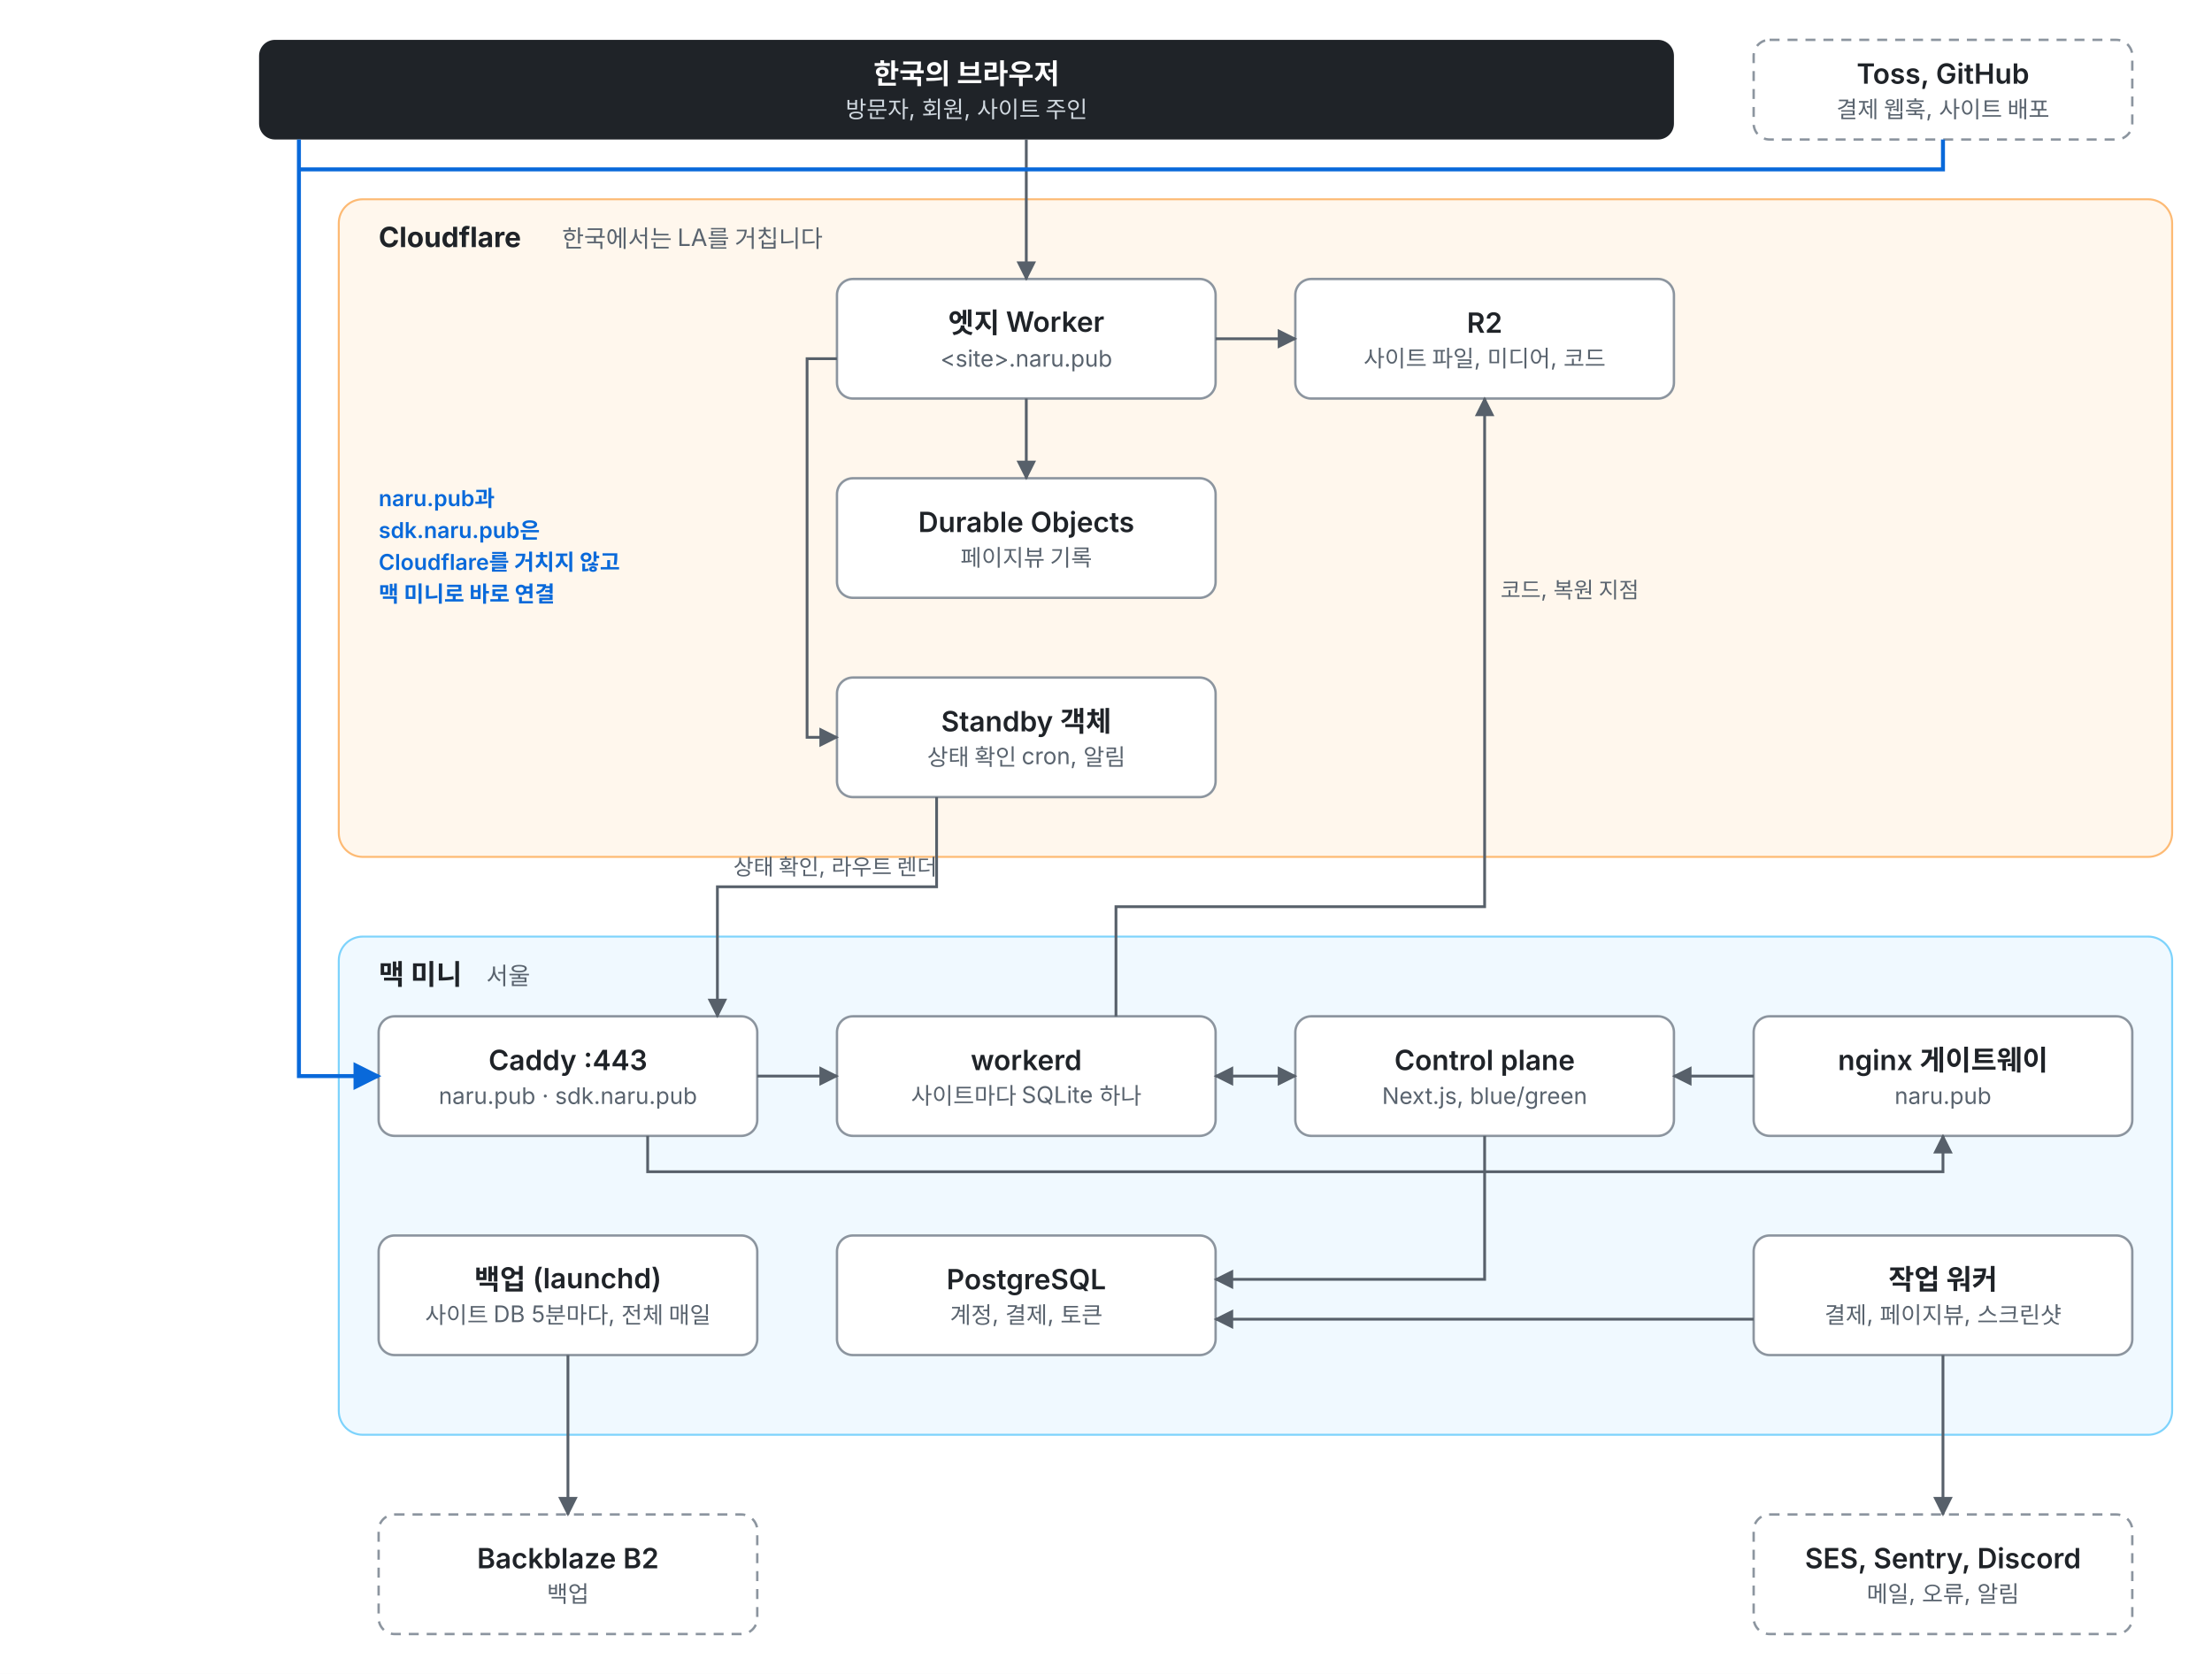
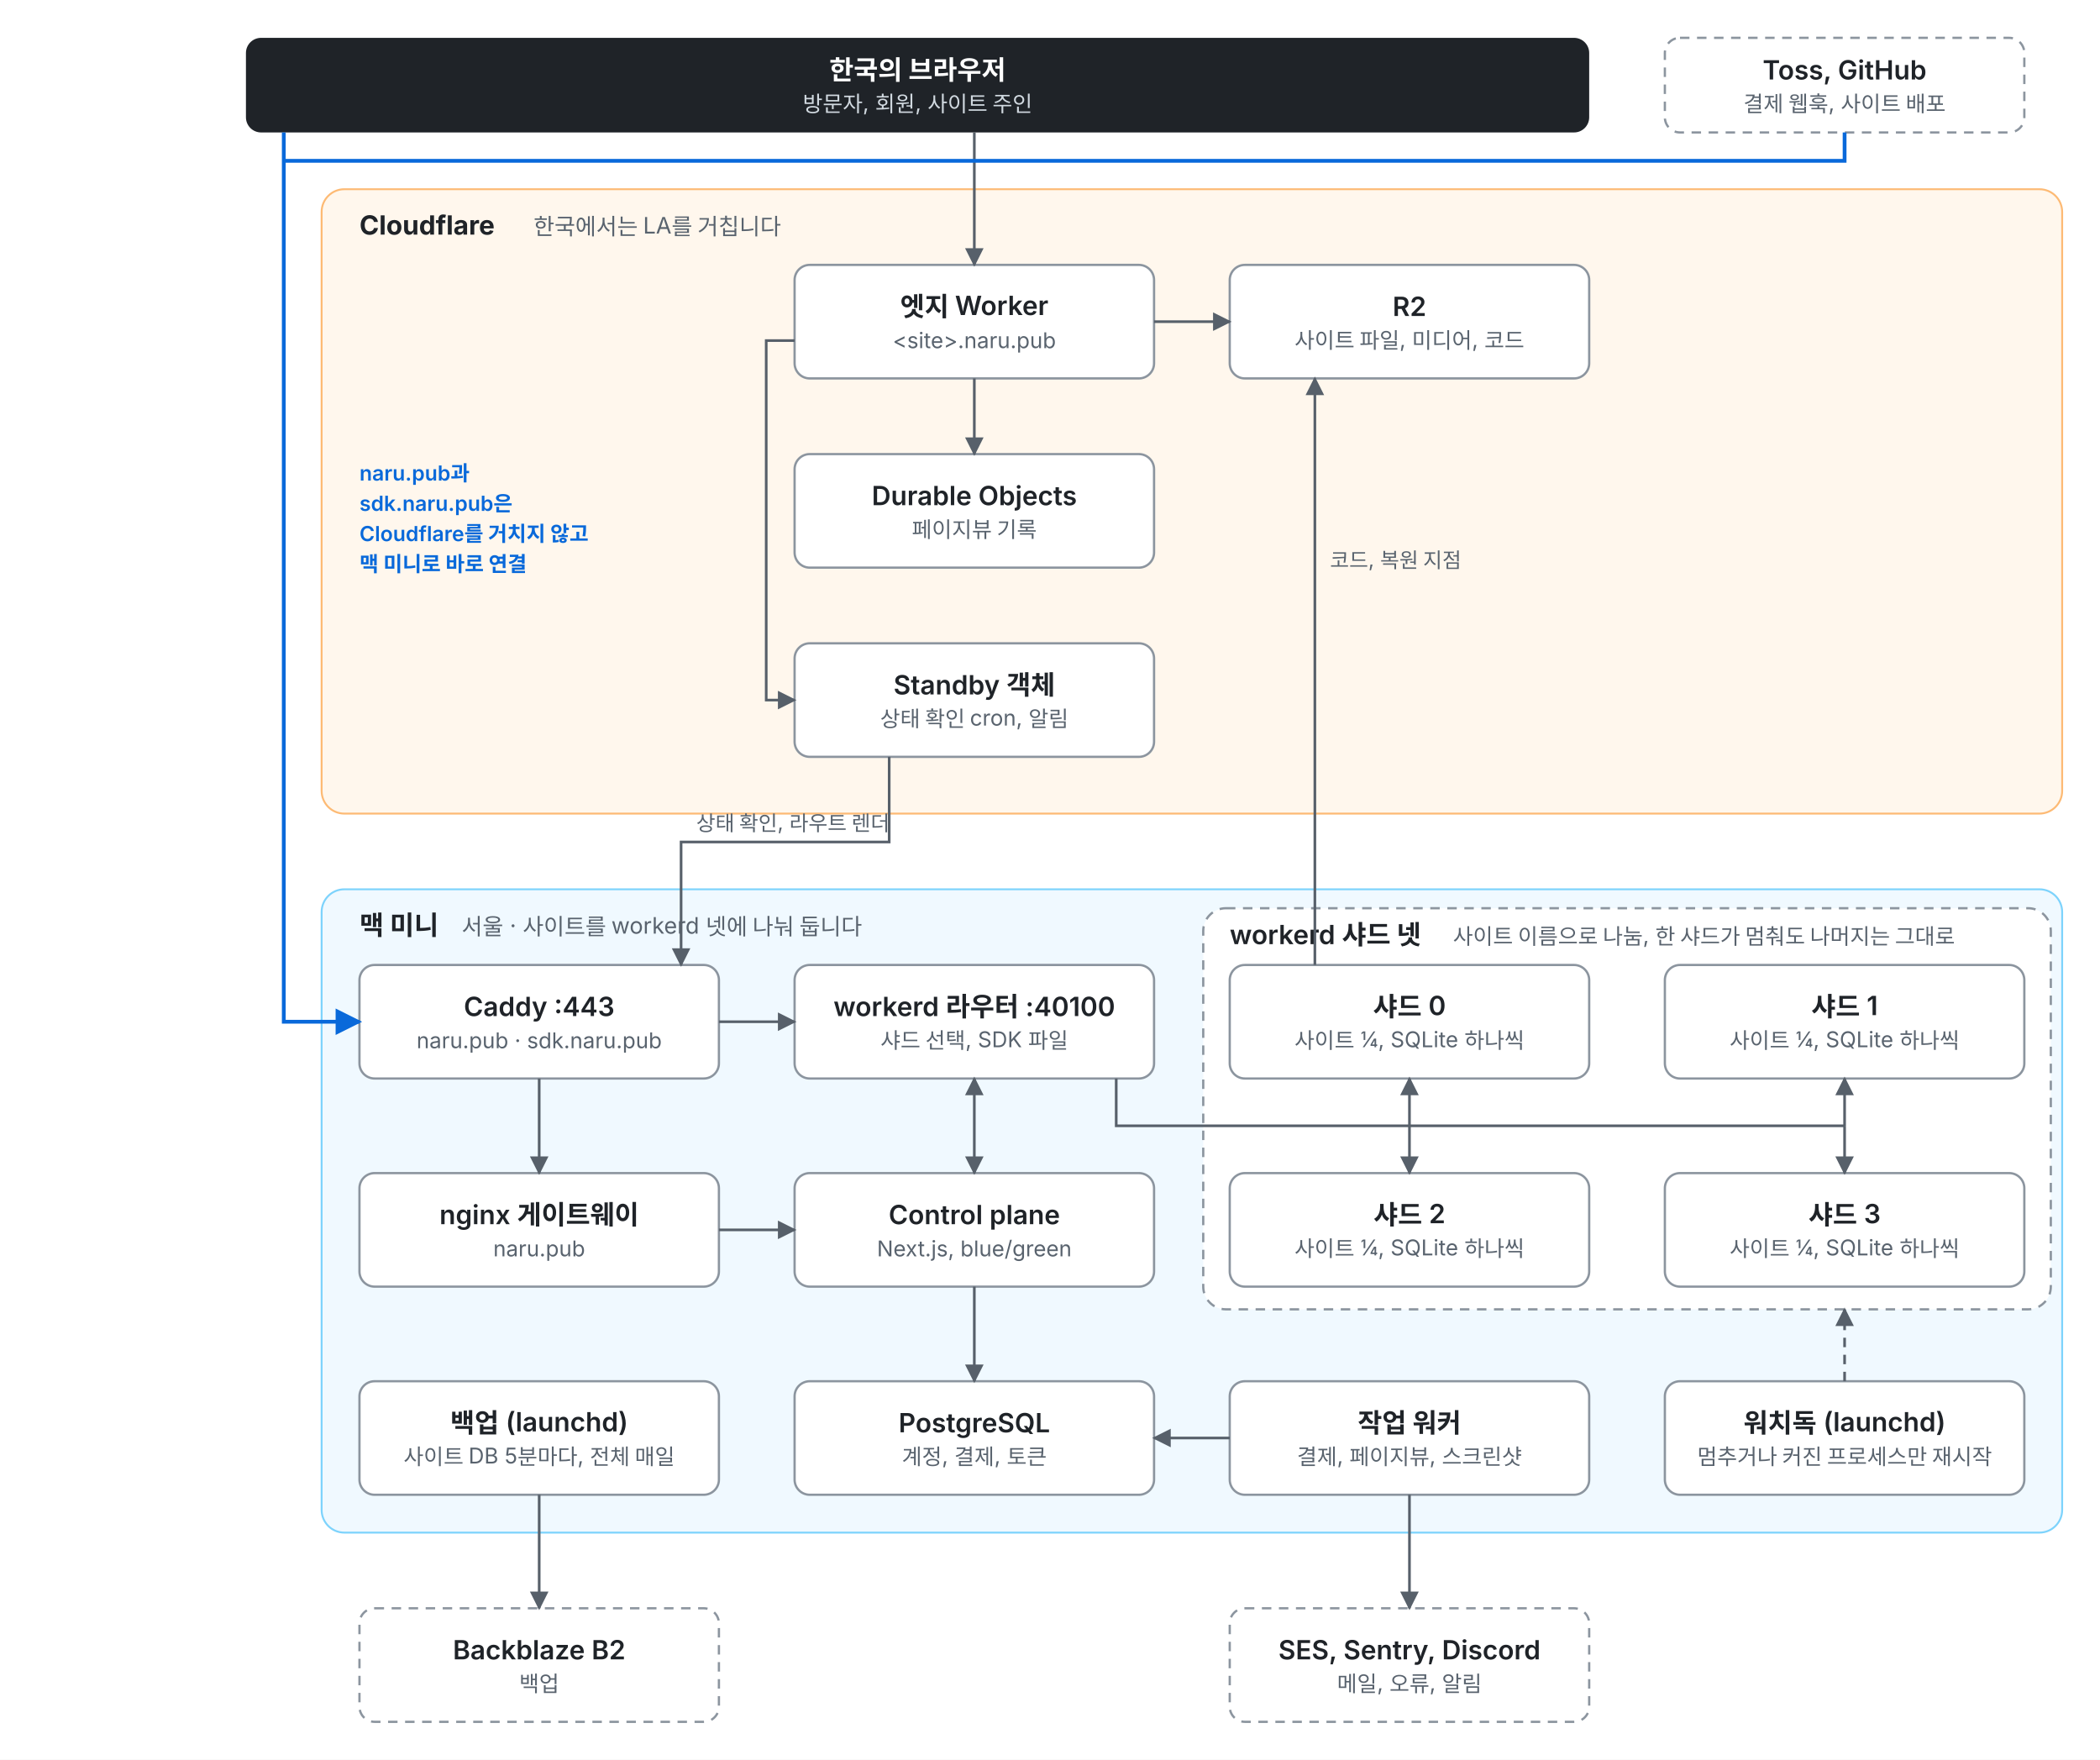
- <svg xmlns="http://www.w3.org/2000/svg" width="1110" height="840" viewBox="0 0 1110 840" role="img" aria-labelledby="title desc">
+ <svg xmlns="http://www.w3.org/2000/svg" width="1110" height="930" viewBox="0 0 1110 930" role="img" aria-labelledby="title desc">
  <style>
    svg { font-family: -apple-system, BlinkMacSystemFont, "Apple SD Gothic Neo", "Noto Sans KR", "Malgun Gothic", "Segoe UI", sans-serif; }
    .bg { fill: #ffffff; }
    .band { fill: #f6f8fa; stroke: #d0d7de; stroke-width: 1; }
    .band-cf { fill: #fff7ed; stroke: #fdba74; }
    .band-mini { fill: #f0f9ff; stroke: #7dd3fc; }
    .band-title { font-size: 14px; font-weight: 700; fill: #1f2328; }
    .band-sub { font-size: 12px; fill: #59636e; }
    .box { fill: #ffffff; stroke: #8c959f; stroke-width: 1.2; }
    .box-ext { fill: #ffffff; stroke: #8c959f; stroke-width: 1.2; stroke-dasharray: 5 4; }
    .box-user { fill: #1f2328; stroke: none; }
    .title { font-size: 14px; font-weight: 600; fill: #1f2328; }
    .sub { font-size: 11.5px; fill: #59636e; }
    .user-title { font-size: 14px; font-weight: 600; fill: #ffffff; }
    .user-sub { font-size: 11.5px; fill: #d1d9e0; }
    .line { fill: none; stroke: #57606a; stroke-width: 1.4; }
    .line-direct { fill: none; stroke: #0969da; stroke-width: 2; }
    .dash { stroke-dasharray: 5 4; }
    .label { font-size: 11px; fill: #59636e; }
    .label-direct { font-size: 11px; font-weight: 600; fill: #0969da; }
    .head { fill: #57606a; }
    .head-direct { fill: #0969da; }
    .life { stroke: #d0d7de; stroke-width: 1.2; stroke-dasharray: 4 4; }
    .msg { font-size: 12px; fill: #1f2328; }
    @media (prefers-color-scheme: dark) {
      .bg { fill: #0d1117; }
      .band { fill: #161b22; stroke: #30363d; }
      .band-cf { fill: #241a10; stroke: #9a5b1f; }
      .band-mini { fill: #0f1d2b; stroke: #1f6f9f; }
      .band-title, .title, .msg { fill: #e6edf3; }
      .band-sub, .sub, .label { fill: #9198a1; }
      .box, .box-ext { fill: #0d1117; stroke: #6e7681; }
      .box-user { fill: #e6edf3; }
      .user-title { fill: #0d1117; }
      .user-sub { fill: #3d444d; }
      .line { stroke: #9198a1; }
      .head { fill: #9198a1; }
      .line-direct { stroke: #4493f8; }
      .head-direct, .label-direct { fill: #4493f8; }
      .life { stroke: #30363d; }
    }
  </style>
  <defs>
    <marker id="a" viewBox="0 0 10 10" refX="9" refY="5" markerWidth="7" markerHeight="7" orient="auto-start-reverse">
      <path d="M0,0 L10,5 L0,10 z" class="head" />
    </marker>
    <marker id="d" viewBox="0 0 10 10" refX="9" refY="5" markerWidth="7" markerHeight="7" orient="auto-start-reverse">
      <path d="M0,0 L10,5 L0,10 z" class="head-direct" />
    </marker>
  </defs>
-   <rect width="1110" height="840" class="bg" />
+   <rect width="1110" height="930" class="bg" />
  <rect x="170" y="100" width="920" height="330" rx="12" class="band band-cf" />
  <text x="190" y="124" class="band-title" text-anchor="start">Cloudflare</text>
  <text x="282" y="124" class="band-sub" text-anchor="start">한국에서는 LA를 거칩니다</text>
-   <rect x="170" y="470" width="920" height="250" rx="12" class="band band-mini" />
+   <rect x="170" y="470" width="920" height="340" rx="12" class="band band-mini" />
  <text x="190" y="494" class="band-title" text-anchor="start">맥 미니</text>
-   <text x="244" y="494" class="band-sub" text-anchor="start">서울</text>
+   <text x="244" y="494" class="band-sub" text-anchor="start">서울 · 사이트를 workerd 넷에 나눠 둡니다</text>
  <rect x="130" y="20" width="710" height="50" rx="8" class="box-user" />
  <text x="485.0" y="42.0" class="user-title" text-anchor="middle">한국의 브라우저</text>
  <text x="485.0" y="59.0" class="user-sub" text-anchor="middle">방문자, 회원, 사이트 주인</text>
  <rect x="880" y="20" width="190" height="50" rx="8" class="box-ext" />
  <text x="975.0" y="42.0" class="title" text-anchor="middle">Toss, GitHub</text>
  <text x="975.0" y="59.0" class="sub" text-anchor="middle">결제 웹훅, 사이트 배포</text>
  <rect x="420" y="140" width="190" height="60" rx="8" class="box" />
  <text x="515.0" y="167.0" class="title" text-anchor="middle">엣지 Worker</text>
  <text x="515.0" y="184.0" class="sub" text-anchor="middle">&lt;site&gt;.naru.pub</text>
  <rect x="650" y="140" width="190" height="60" rx="8" class="box" />
  <text x="745.0" y="167.0" class="title" text-anchor="middle">R2</text>
  <text x="745.0" y="184.0" class="sub" text-anchor="middle">사이트 파일, 미디어, 코드</text>
  <rect x="420" y="240" width="190" height="60" rx="8" class="box" />
  <text x="515.0" y="267.0" class="title" text-anchor="middle">Durable Objects</text>
  <text x="515.0" y="284.0" class="sub" text-anchor="middle">페이지뷰 기록</text>
  <rect x="420" y="340" width="190" height="60" rx="8" class="box" />
  <text x="515.0" y="367.0" class="title" text-anchor="middle">Standby 객체</text>
  <text x="515.0" y="384.0" class="sub" text-anchor="middle">상태 확인 cron, 알림</text>
  <text x="190" y="254" class="label-direct" text-anchor="start">naru.pub과</text>
  <text x="190" y="270" class="label-direct" text-anchor="start">sdk.naru.pub은</text>
  <text x="190" y="286" class="label-direct" text-anchor="start">Cloudflare를 거치지 않고</text>
  <text x="190" y="302" class="label-direct" text-anchor="start">맥 미니로 바로 연결</text>
  <rect x="190" y="510" width="190" height="60" rx="8" class="box" />
  <text x="285.0" y="537.0" class="title" text-anchor="middle">Caddy :443</text>
  <text x="285.0" y="554.0" class="sub" text-anchor="middle">naru.pub · sdk.naru.pub</text>
  <rect x="420" y="510" width="190" height="60" rx="8" class="box" />
-   <text x="515.0" y="537.0" class="title" text-anchor="middle">workerd</text>
-   <text x="515.0" y="554.0" class="sub" text-anchor="middle">사이트마다 SQLite 하나</text>
-   <rect x="650" y="510" width="190" height="60" rx="8" class="box" />
-   <text x="745.0" y="537.0" class="title" text-anchor="middle">Control plane</text>
-   <text x="745.0" y="554.0" class="sub" text-anchor="middle">Next.js, blue/green</text>
-   <rect x="880" y="510" width="190" height="60" rx="8" class="box" />
-   <text x="975.0" y="537.0" class="title" text-anchor="middle">nginx 게이트웨이</text>
-   <text x="975.0" y="554.0" class="sub" text-anchor="middle">naru.pub</text>
+   <text x="515.0" y="537.0" class="title" text-anchor="middle">workerd 라우터 :40100</text>
+   <text x="515.0" y="554.0" class="sub" text-anchor="middle">샤드 선택, SDK 파일</text>
  <rect x="190" y="620" width="190" height="60" rx="8" class="box" />
-   <text x="285.0" y="647.0" class="title" text-anchor="middle">백업 (launchd)</text>
-   <text x="285.0" y="664.0" class="sub" text-anchor="middle">사이트 DB 5분마다, 전체 매일</text>
+   <text x="285.0" y="647.0" class="title" text-anchor="middle">nginx 게이트웨이</text>
+   <text x="285.0" y="664.0" class="sub" text-anchor="middle">naru.pub</text>
  <rect x="420" y="620" width="190" height="60" rx="8" class="box" />
-   <text x="515.0" y="647.0" class="title" text-anchor="middle">PostgreSQL</text>
-   <text x="515.0" y="664.0" class="sub" text-anchor="middle">계정, 결제, 토큰</text>
-   <rect x="880" y="620" width="190" height="60" rx="8" class="box" />
-   <text x="975.0" y="647.0" class="title" text-anchor="middle">작업 워커</text>
-   <text x="975.0" y="664.0" class="sub" text-anchor="middle">결제, 페이지뷰, 스크린샷</text>
-   <rect x="190" y="760" width="190" height="60" rx="8" class="box-ext" />
-   <text x="285.0" y="787.0" class="title" text-anchor="middle">Backblaze B2</text>
-   <text x="285.0" y="804.0" class="sub" text-anchor="middle">백업</text>
-   <rect x="880" y="760" width="190" height="60" rx="8" class="box-ext" />
-   <text x="975.0" y="787.0" class="title" text-anchor="middle">SES, Sentry, Discord</text>
-   <text x="975.0" y="804.0" class="sub" text-anchor="middle">메일, 오류, 알림</text>
+   <text x="515.0" y="647.0" class="title" text-anchor="middle">Control plane</text>
+   <text x="515.0" y="664.0" class="sub" text-anchor="middle">Next.js, blue/green</text>
+   <rect x="190" y="730" width="190" height="60" rx="8" class="box" />
+   <text x="285.0" y="757.0" class="title" text-anchor="middle">백업 (launchd)</text>
+   <text x="285.0" y="774.0" class="sub" text-anchor="middle">사이트 DB 5분마다, 전체 매일</text>
+   <rect x="420" y="730" width="190" height="60" rx="8" class="box" />
+   <text x="515.0" y="757.0" class="title" text-anchor="middle">PostgreSQL</text>
+   <text x="515.0" y="774.0" class="sub" text-anchor="middle">계정, 결제, 토큰</text>
+   <rect x="650" y="730" width="190" height="60" rx="8" class="box" />
+   <text x="745.0" y="757.0" class="title" text-anchor="middle">작업 워커</text>
+   <text x="745.0" y="774.0" class="sub" text-anchor="middle">결제, 페이지뷰, 스크린샷</text>
+   <rect x="880" y="730" width="190" height="60" rx="8" class="box" />
+   <text x="975.0" y="757.0" class="title" text-anchor="middle">워치독 (launchd)</text>
+   <text x="975.0" y="774.0" class="sub" text-anchor="middle">멈추거나 커진 프로세스만 재시작</text>
+   <rect x="190" y="850" width="190" height="60" rx="8" class="box-ext" />
+   <text x="285.0" y="877.0" class="title" text-anchor="middle">Backblaze B2</text>
+   <text x="285.0" y="894.0" class="sub" text-anchor="middle">백업</text>
+   <rect x="650" y="850" width="190" height="60" rx="8" class="box-ext" />
+   <text x="745.0" y="877.0" class="title" text-anchor="middle">SES, Sentry, Discord</text>
+   <text x="745.0" y="894.0" class="sub" text-anchor="middle">메일, 오류, 알림</text>
  <path d="M515.0,70 L515.0,140" class="line" marker-end="url(#a)" />
  <path d="M150,70 L150,540 L190,540" class="line-direct" marker-end="url(#d)" />
  <path d="M975.0,70 L975.0,85 L150,85" class="line-direct" />
  <path d="M610,170 L650,170" class="line" marker-end="url(#a)" />
  <path d="M515.0,200 L515.0,240" class="line" marker-end="url(#a)" />
  <path d="M420,180 L405,180 L405,370 L420,370" class="line" marker-end="url(#a)" />
  <path d="M470.0,400 L470.0,445 L360,445 L360,510" class="line" marker-end="url(#a)" />
  <text x="368" y="439" class="label" text-anchor="start">상태 확인, 라우트 렌더</text>
-   <path d="M560.0,510 L560.0,455 L745.0,455 L745.0,200" class="line" marker-end="url(#a)" />
-   <text x="753.0" y="300" class="label" text-anchor="start">코드, 복원 지점</text>
  <path d="M380,540 L420,540" class="line" marker-end="url(#a)" />
-   <path d="M325.0,570 L325.0,588 L975.0,588 L975.0,570" class="line" marker-end="url(#a)" />
-   <path d="M880,540 L840,540" class="line" marker-end="url(#a)" />
-   <path d="M650,540 L610,540" class="line" marker-start="url(#a)" marker-end="url(#a)" />
-   <path d="M745.0,570 L745.0,642 L610,642" class="line" marker-end="url(#a)" />
-   <path d="M880,662 L610,662" class="line" marker-end="url(#a)" />
-   <path d="M285.0,680 L285.0,760" class="line" marker-end="url(#a)" />
-   <path d="M975.0,680 L975.0,760" class="line" marker-end="url(#a)" />
+   <path d="M285.0,570 L285.0,620" class="line" marker-end="url(#a)" />
+   <path d="M380,650 L420,650" class="line" marker-end="url(#a)" />
+   <path d="M515.0,620 L515.0,570" class="line" marker-start="url(#a)" marker-end="url(#a)" />
+   <path d="M515.0,680 L515.0,730" class="line" marker-end="url(#a)" />
+   <path d="M650,760 L610,760" class="line" marker-end="url(#a)" />
+   <path d="M285.0,790 L285.0,850" class="line" marker-end="url(#a)" />
+   <path d="M745.0,790 L745.0,850" class="line" marker-end="url(#a)" />
+   <rect x="636" y="480" width="448" height="212" rx="12" class="box-ext" />
+   <text x="650" y="499" class="title" text-anchor="start">workerd 샤드 넷</text>
+   <text x="768" y="499" class="sub" text-anchor="start">사이트 이름으로 나눔, 한 샤드가 멈춰도 나머지는 그대로</text>
+   <rect x="650" y="510" width="190" height="60" rx="8" class="box" />
+   <text x="745.0" y="537.0" class="title" text-anchor="middle">샤드 0</text>
+   <text x="745.0" y="554.0" class="sub" text-anchor="middle">사이트 ¼, SQLite 하나씩</text>
+   <rect x="880" y="510" width="190" height="60" rx="8" class="box" />
+   <text x="975.0" y="537.0" class="title" text-anchor="middle">샤드 1</text>
+   <text x="975.0" y="554.0" class="sub" text-anchor="middle">사이트 ¼, SQLite 하나씩</text>
+   <rect x="650" y="620" width="190" height="60" rx="8" class="box" />
+   <text x="745.0" y="647.0" class="title" text-anchor="middle">샤드 2</text>
+   <text x="745.0" y="664.0" class="sub" text-anchor="middle">사이트 ¼, SQLite 하나씩</text>
+   <rect x="880" y="620" width="190" height="60" rx="8" class="box" />
+   <text x="975.0" y="647.0" class="title" text-anchor="middle">샤드 3</text>
+   <text x="975.0" y="664.0" class="sub" text-anchor="middle">사이트 ¼, SQLite 하나씩</text>
+   <path d="M590,570 L590,595 L975.0,595" class="line" />
+   <path d="M745.0,595 L745.0,570" class="line" marker-end="url(#a)" />
+   <path d="M975.0,595 L975.0,570" class="line" marker-end="url(#a)" />
+   <path d="M745.0,595 L745.0,620" class="line" marker-end="url(#a)" />
+   <path d="M975.0,595 L975.0,620" class="line" marker-end="url(#a)" />
+   <path d="M695.0,510 L695.0,200" class="line" marker-end="url(#a)" />
+   <text x="703.0" y="300" class="label" text-anchor="start">코드, 복원 지점</text>
+   <path d="M975.0,730 L975.0,692" class="line dash" marker-end="url(#a)" />
</svg>
